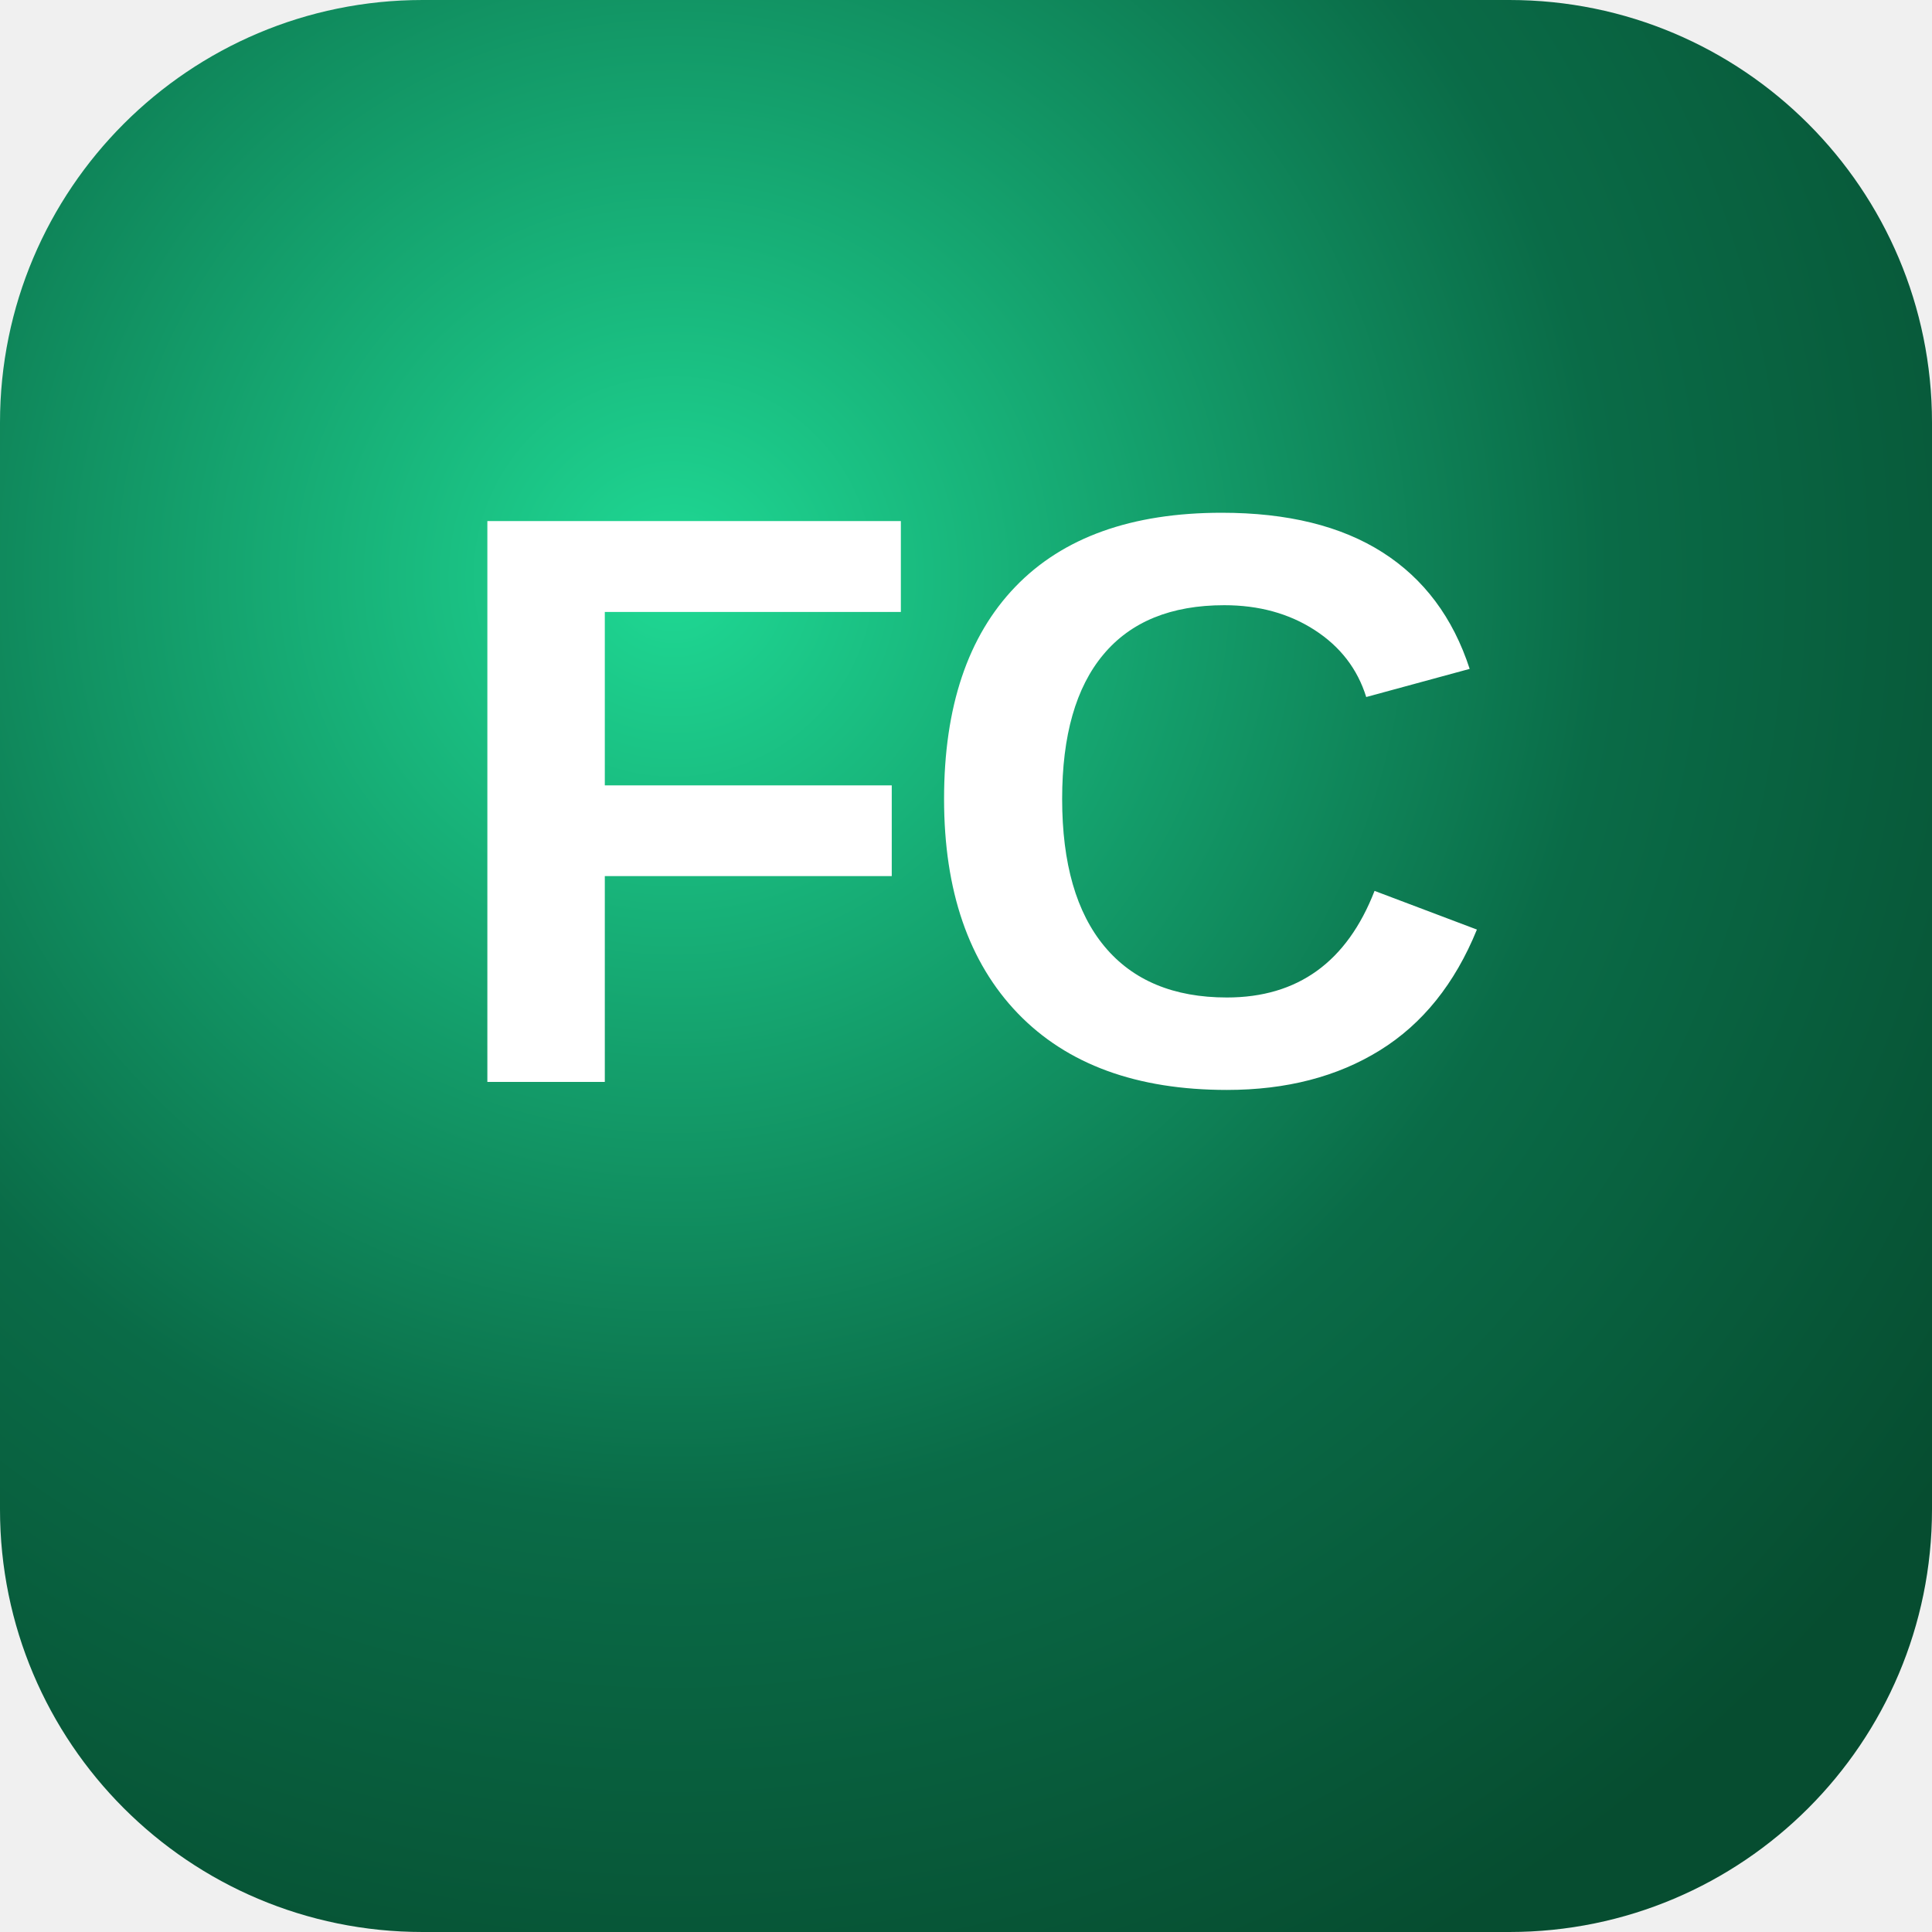
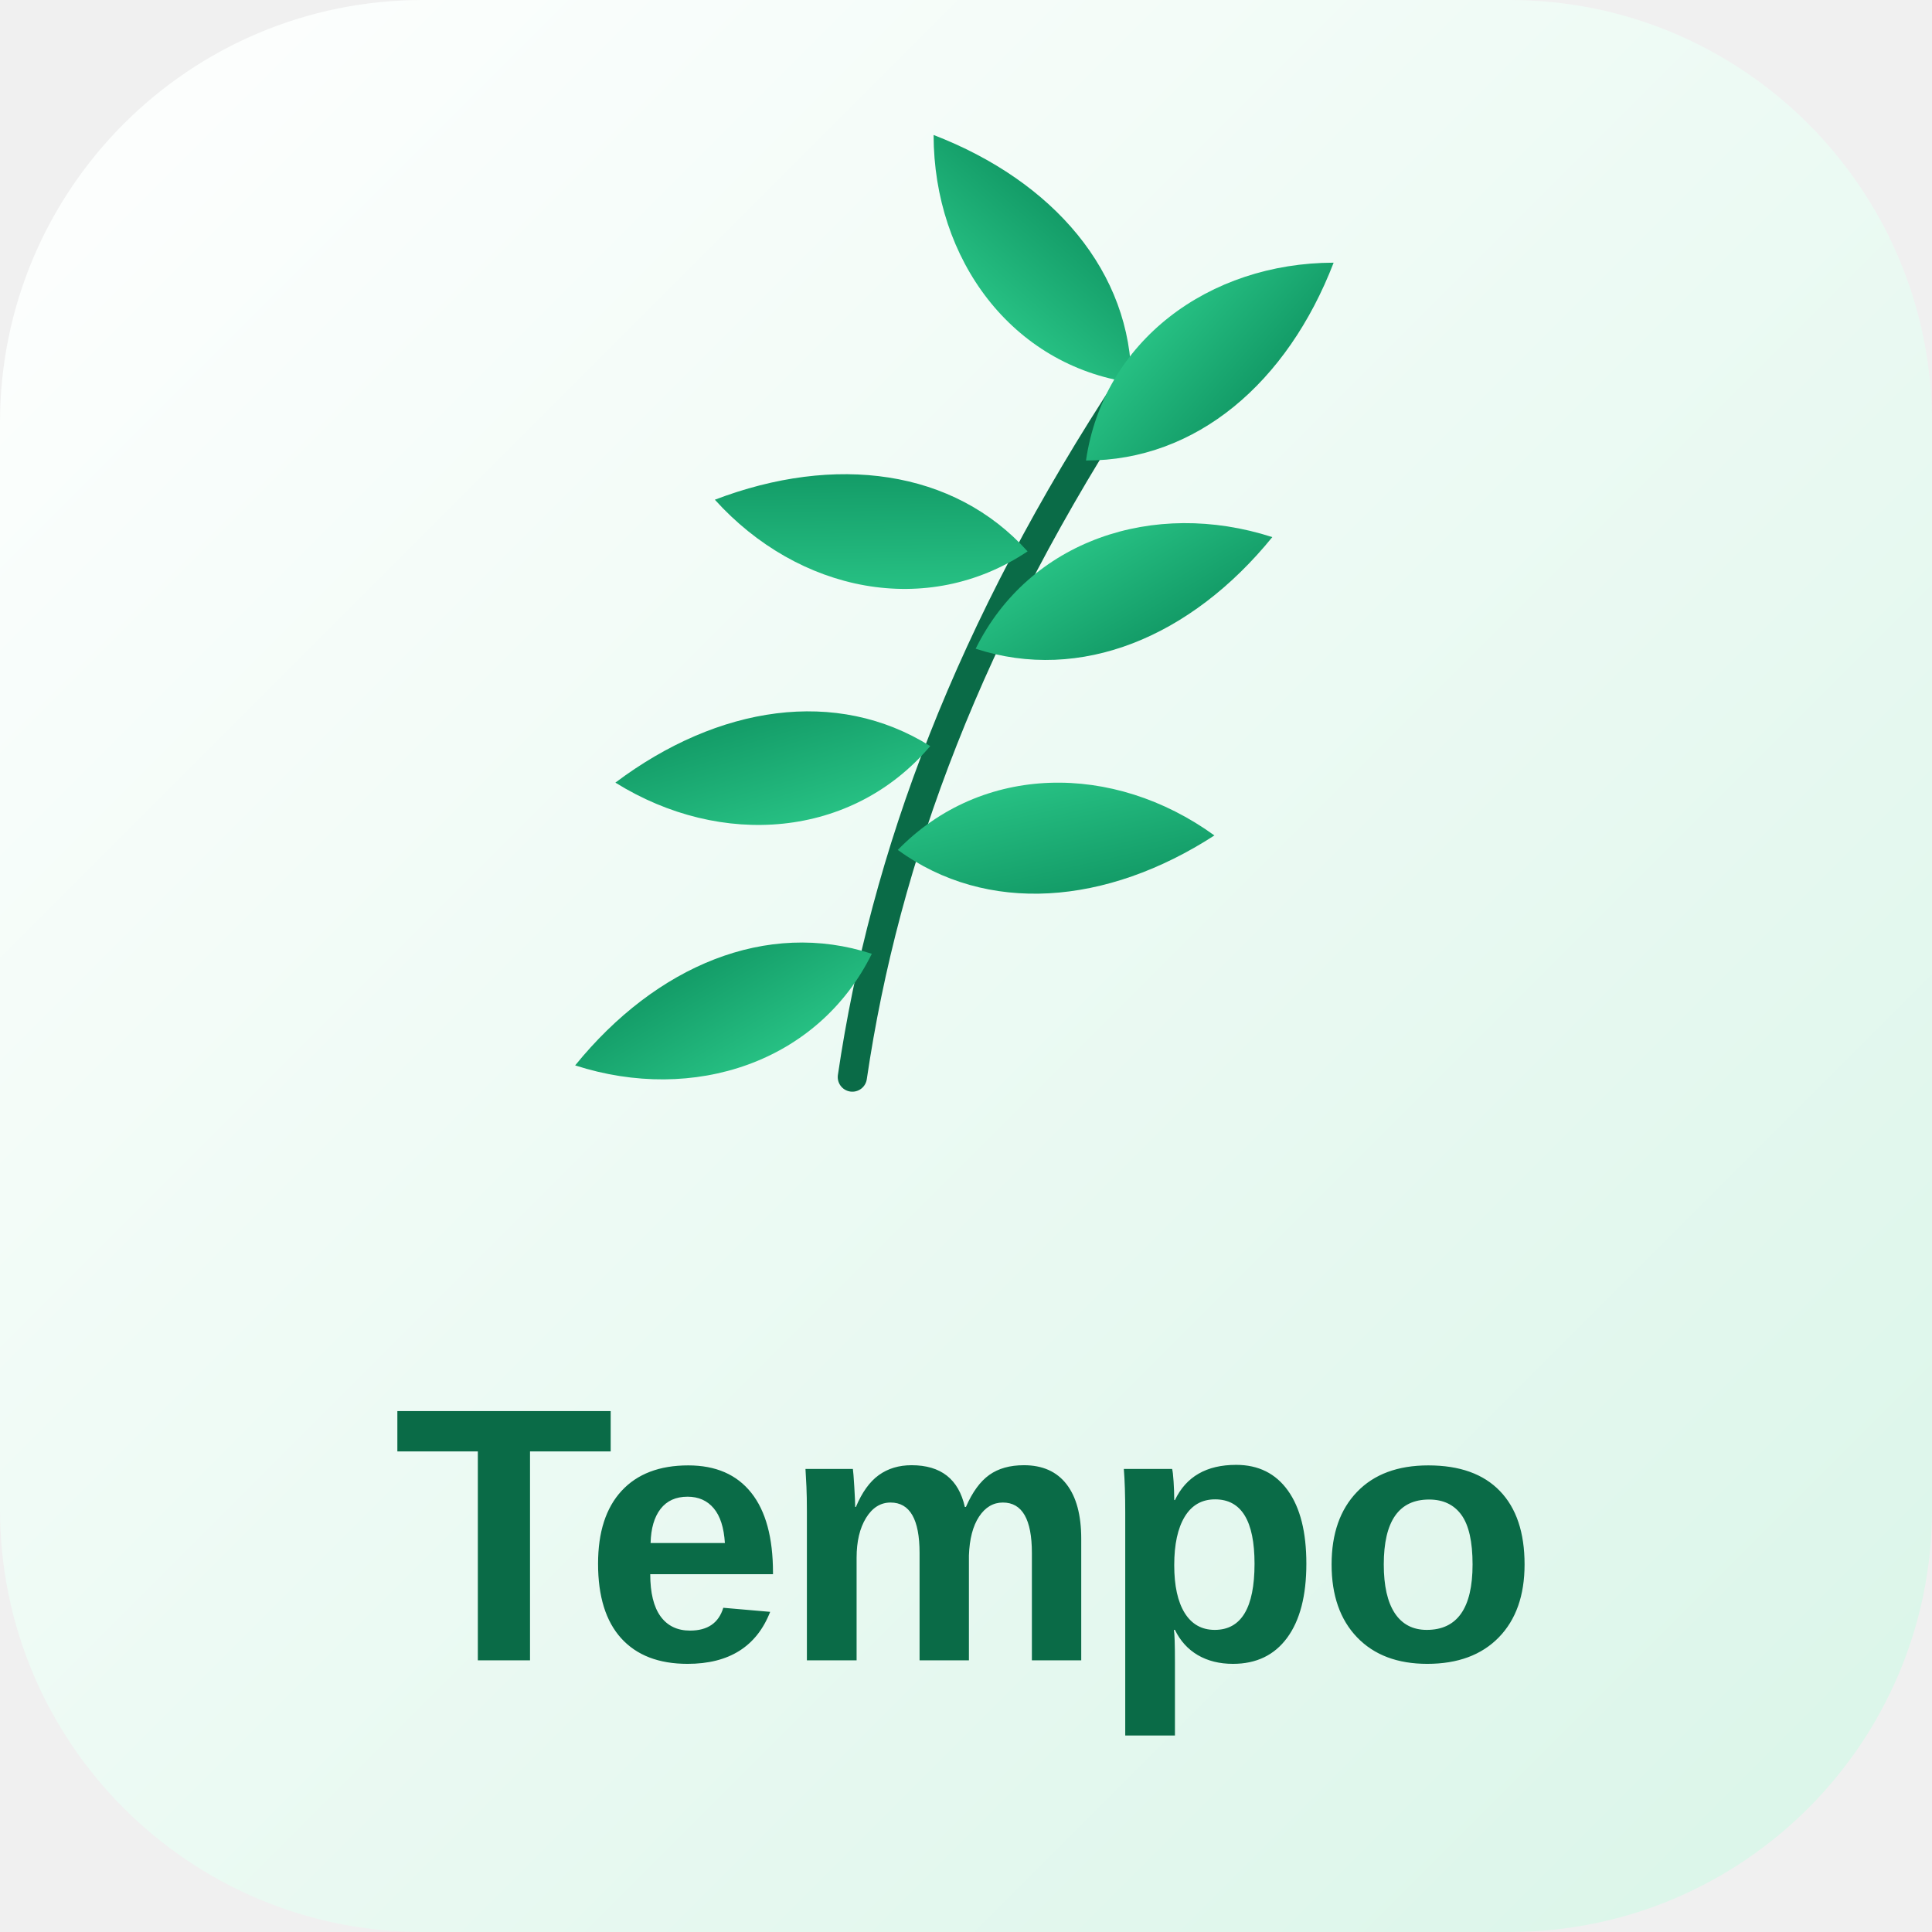
- <svg xmlns="http://www.w3.org/2000/svg" viewBox="0 0 192 192" width="192" height="192">
+ <svg xmlns="http://www.w3.org/2000/svg" viewBox="0 0 512 512" width="192" height="192">
  <defs>
-     <radialGradient id="g" cx="35%" cy="30%" r="80%">
-       <stop offset="0%" stop-color="#1FD994" />
-       <stop offset="60%" stop-color="#0A6B47" />
-       <stop offset="100%" stop-color="#064D30" />
-     </radialGradient>
+     <linearGradient id="bg" x1="0" y1="0" x2="1" y2="1">
+       <stop offset="0%" stop-color="#FFFFFF" />
+       <stop offset="100%" stop-color="#D9F5E8" />
+     </linearGradient>
+     <linearGradient id="lf" x1="0" y1="0" x2="1" y2="1">
+       <stop offset="0%" stop-color="#2FD08F" />
+       <stop offset="100%" stop-color="#0A8A5A" />
+     </linearGradient>
+     <path id="leaf" d="M0 0 C22 -30 62 -36 96 -18 C66 8 30 16 0 0Z" fill="url(#lf)" />
  </defs>
-   <rect width="192" height="192" rx="42" fill="url(#g)" />
-   <text x="50%" y="56%" text-anchor="middle" font-family="Nunito,Arial,sans-serif" font-weight="900" font-size="81" fill="white" letter-spacing="-2">FC</text>
+   <rect width="512" height="512" rx="112" fill="url(#bg)" />
+   <g transform="translate(262 196) scale(0.86) translate(-256 -214)">
+     <path d="M214 318 C224 250 250 180 300 104" fill="none" stroke="#0A6B47" stroke-width="9" stroke-linecap="round" />
+     <use href="#leaf" transform="translate(300 104) rotate(-118)" />
+     <use href="#leaf" transform="translate(286 128) rotate(-28)" />
+     <use href="#leaf" transform="translate(268 156) rotate(-160)" />
+     <use href="#leaf" transform="translate(252 186) rotate(-10)" />
+     <use href="#leaf" transform="translate(238 216) rotate(-176)" />
+     <use href="#leaf" transform="translate(228 248) rotate(8)" />
+     <use href="#leaf" transform="translate(220 280) rotate(170)" />
+   </g>
+   <text x="256" y="440" text-anchor="middle" font-family="Nunito,'Arial Rounded MT Bold',Arial,sans-serif" font-weight="900" font-size="96" fill="#0A6B47" letter-spacing="-1">Tempo</text>
</svg>
